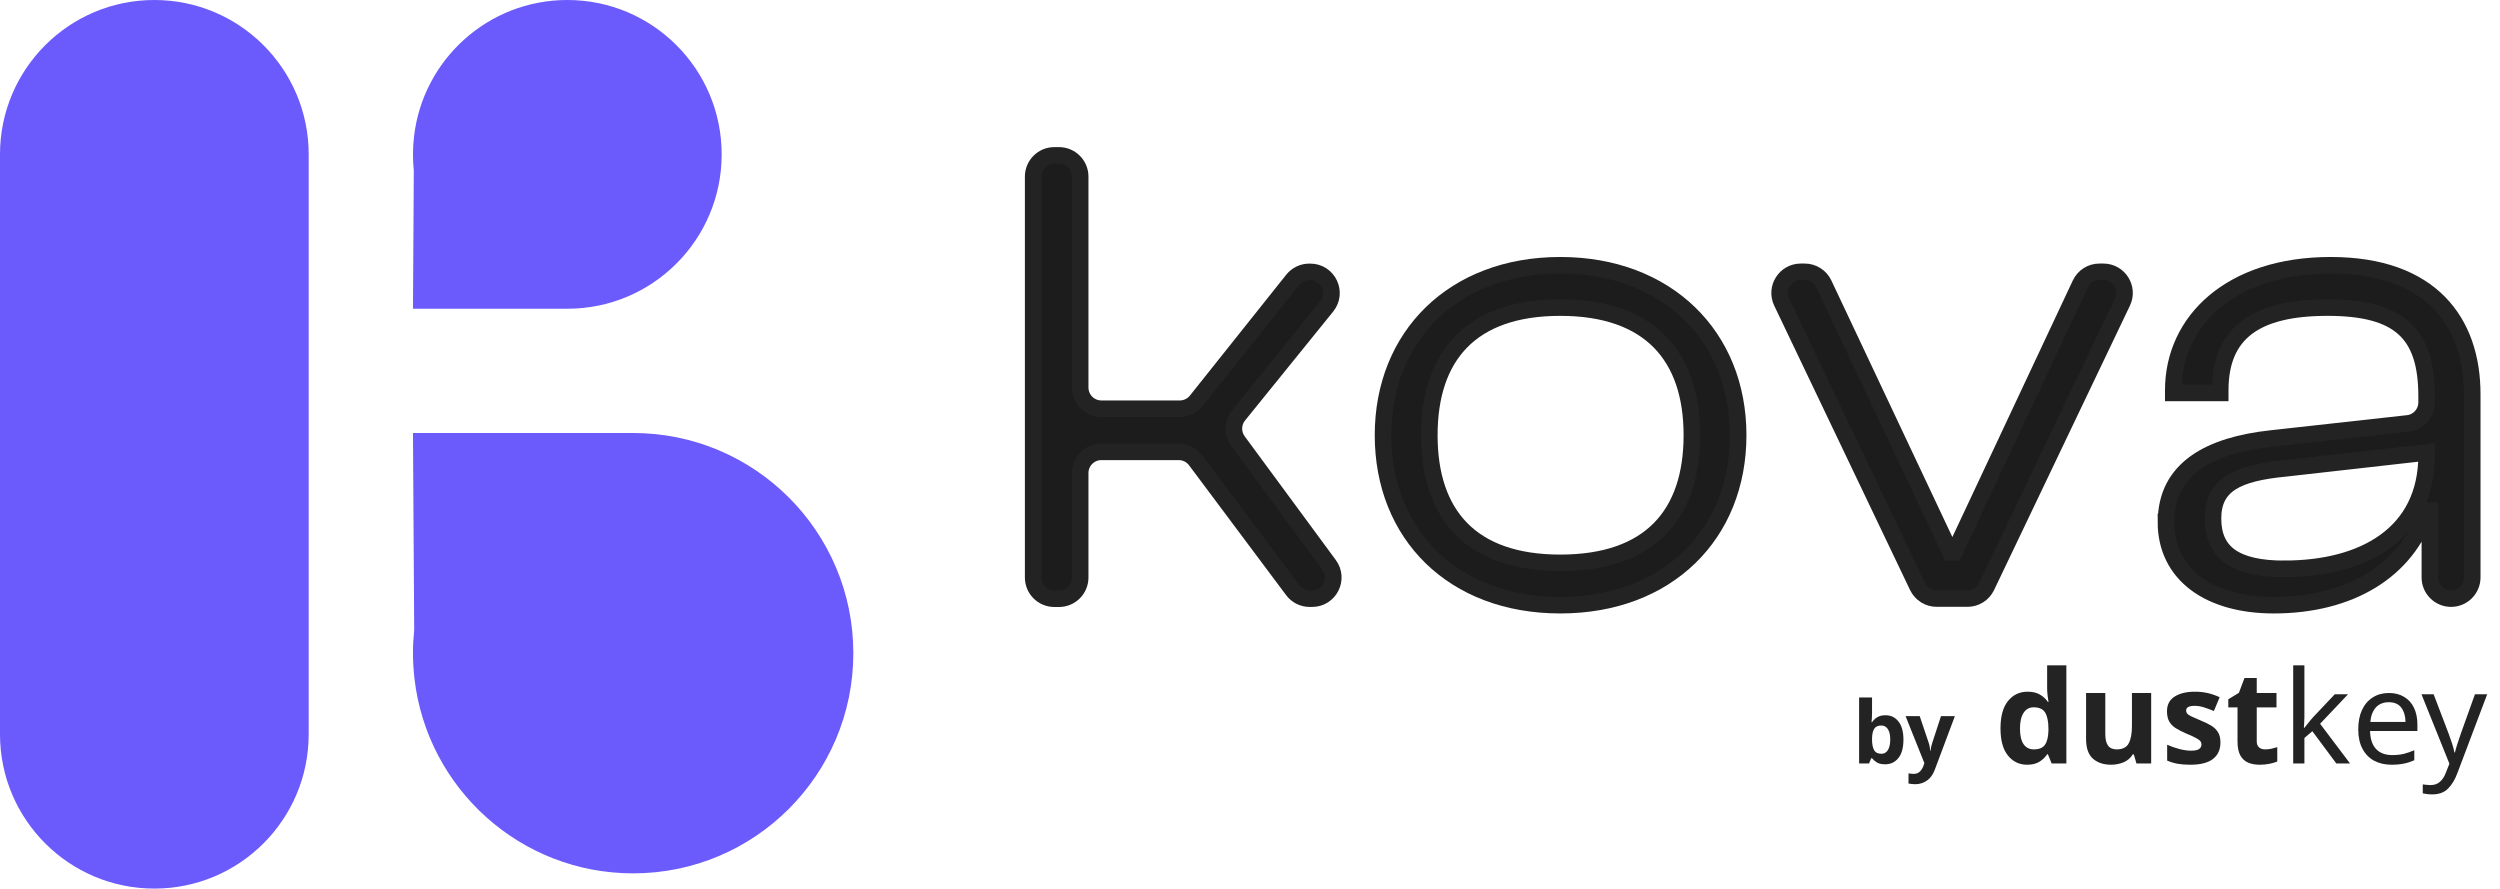
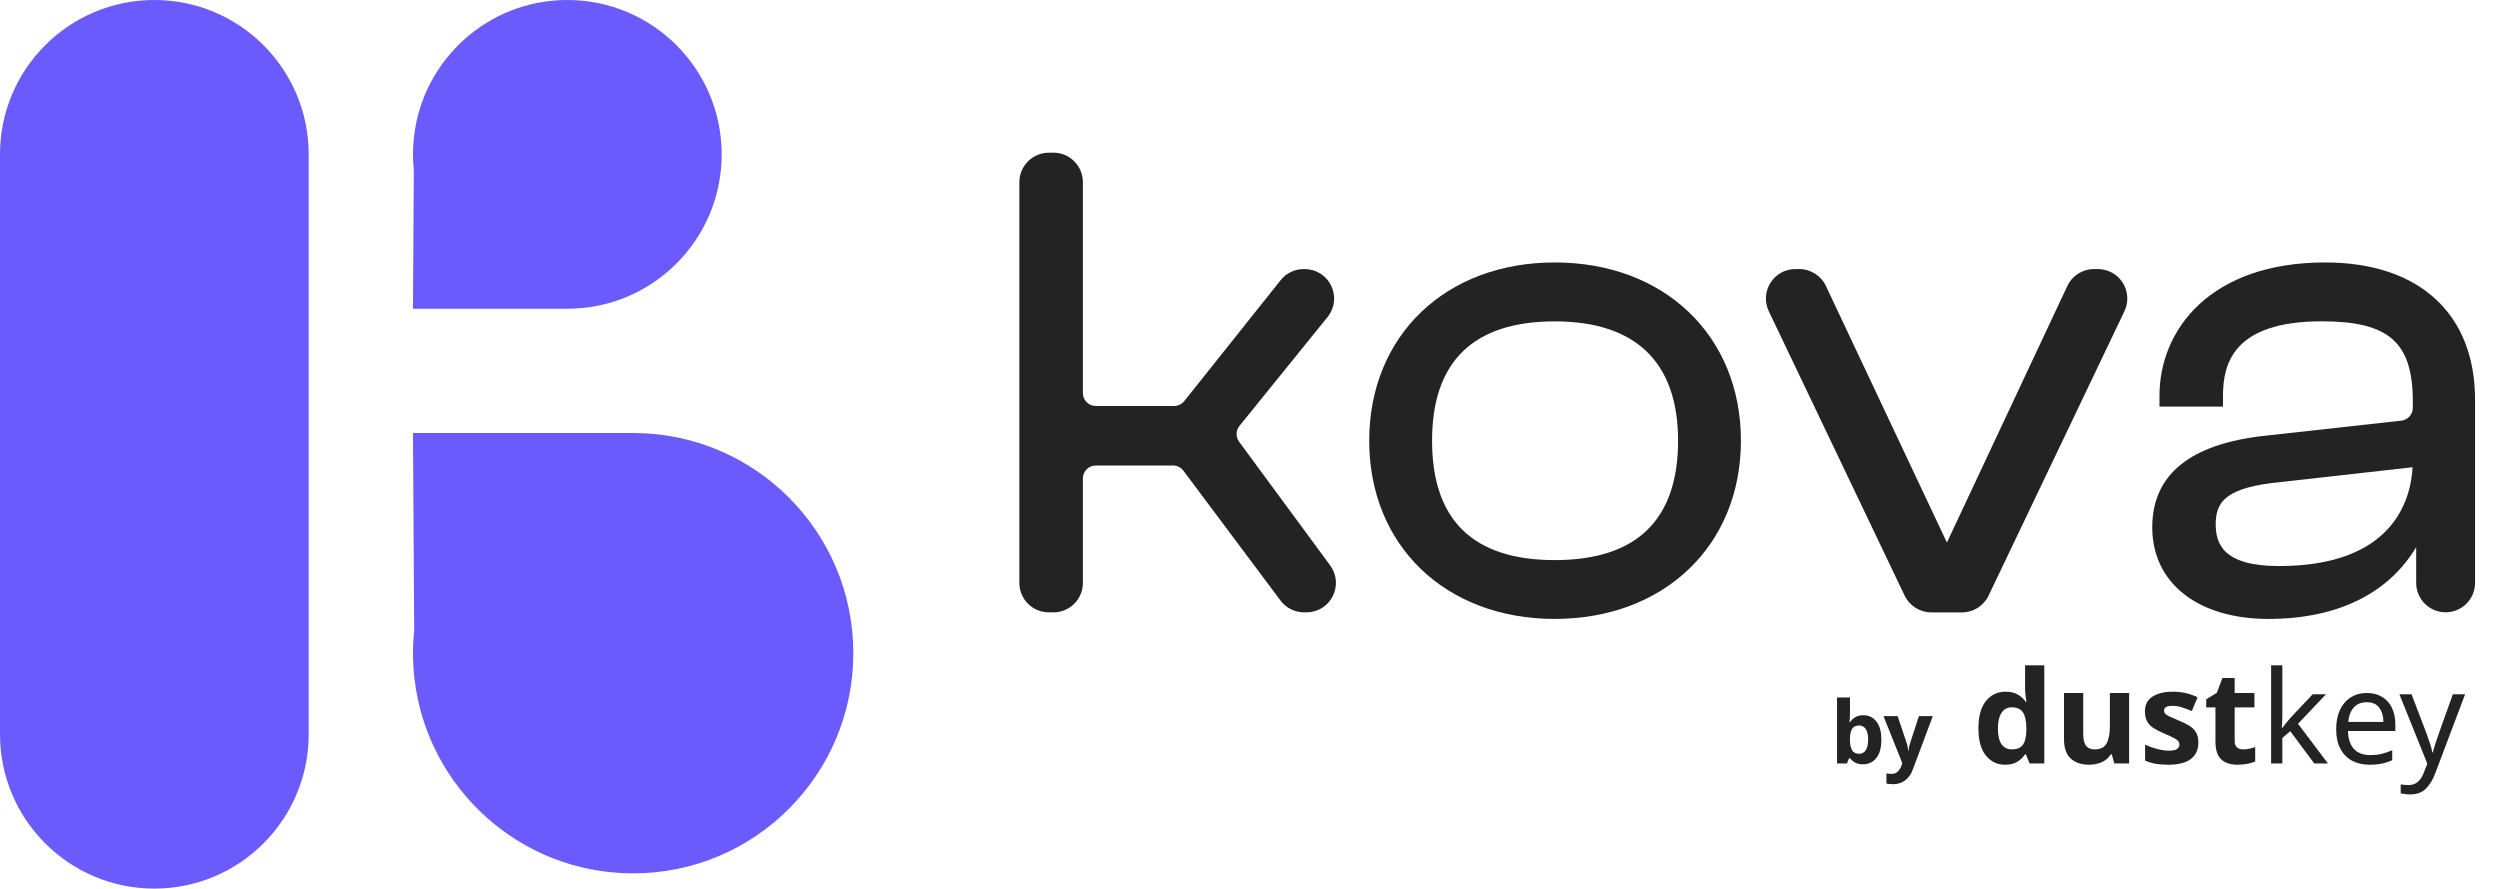
<svg xmlns="http://www.w3.org/2000/svg" id="Capa_1" version="1.1" viewBox="0 0 453.05 161.03">
  <defs>
    <style>
      .st0 {
        fill: #232323;
      }

      .st1 {
        font-family: SpaceGrotesk-Light, 'Space Grotesk';
        font-weight: 300;
      }

      .st1, .st2 {
        font-size: 23.39px;
      }

      .st3 {
        fill: #6b5afc;
      }

      .st4 {
        font-size: 15.72px;
      }

      .st4, .st2 {
        font-family: SpaceGrotesk-Bold, 'Space Grotesk';
        font-weight: 700;
      }
- 
-       .st5 {
-         fill: #1c1c1c;
-         stroke: #232323;
-         stroke-miterlimit: 10;
-         stroke-width: 3px;
-       }
    </style>
  </defs>
  <rect class="st3" x="0" y="0" width="55.94" height="161.03" rx="27.97" ry="27.97" />
  <path class="st3" d="M102.81,0h0C88.46,0,76.63,10.81,75.03,24.74h0c-.12,1.06-.19,2.14-.19,3.23h0c0,.99.05,1.97.15,2.94l-.15,25.04h27.97c15.45,0,27.97-12.52,27.97-27.97h0C130.78,12.52,118.26,0,102.81,0Z" />
  <path class="st3" d="M114.74,158.27h0c-20.48,0-37.34-15.43-39.63-35.29h0c-.17-1.51-.27-3.05-.27-4.61h0c0-1.41.08-2.81.22-4.19l-.22-35.71h39.9c22.04,0,39.9,17.87,39.9,39.9h0c0,22.04-17.87,39.9-39.9,39.9Z" />
  <g>
-     <path class="st5" d="M187.23,104.64V32c0-2.12,1.72-3.84,3.84-3.84h.84c2.12,0,3.84,1.72,3.84,3.84v38.23c0,2.12,1.72,3.84,3.84,3.84h14.21c1.17,0,2.27-.53,3-1.44l17.47-21.92c.73-.91,1.83-1.44,3-1.44h.18c3.23,0,5.01,3.74,2.98,6.25l-15.97,19.74c-1.1,1.36-1.14,3.28-.11,4.69l16.52,22.43c1.86,2.53.06,6.11-3.09,6.11h-.44c-1.21,0-2.35-.57-3.07-1.54l-17.59-23.53c-.72-.97-1.86-1.54-3.07-1.54h-14.02c-2.12,0-3.84,1.72-3.84,3.84v18.94c0,2.12-1.72,3.84-3.84,3.84h-.84c-2.12,0-3.84-1.72-3.84-3.84Z" />
-     <path class="st5" d="M250.63,78.87c0-17.98,12.82-30.8,32.12-30.8s32.24,12.82,32.24,30.8-12.82,30.8-32.24,30.8-32.12-12.82-32.12-30.8ZM306.6,78.87c0-14.26-7.55-23.13-23.85-23.13s-23.73,8.87-23.73,23.13,7.43,23.13,23.73,23.13,23.85-8.75,23.85-23.13Z" />
-     <path class="st5" d="M347.5,106.29l-24.62-51.54c-1.22-2.55.64-5.49,3.46-5.49h.71c1.48,0,2.84.86,3.47,2.2l22.93,48.62h.72l22.82-48.61c.63-1.35,1.98-2.21,3.47-2.21h.71c2.82,0,4.68,2.94,3.46,5.49l-24.62,51.54c-.64,1.33-1.98,2.18-3.46,2.18h-5.59c-1.48,0-2.82-.85-3.46-2.18Z" />
-     <path class="st5" d="M392.53,94.57c0-9.71,8.03-13.9,19.06-15.1l24.75-2.74c1.94-.21,3.41-1.86,3.41-3.81v-1.12c0-11.51-5.03-16.06-17.98-16.06s-19.42,4.55-19.42,14.98v.48h-8.51v-.48c0-12.47,10.31-22.65,28.53-22.65s25.65,10.31,25.65,23.37v33.2c0,2.12-1.72,3.84-3.84,3.84h0c-2.12,0-3.84-1.72-3.84-3.84v-12.11h-.6c-3.48,10.91-13.9,17.14-27.69,17.14-11.63,0-19.54-5.51-19.54-15.1ZM413.98,103.08c14.38,0,25.77-6.35,25.77-20.61v-.48l-25.53,2.88c-8.87.84-13.18,3-13.18,9.11s3.96,9.11,12.94,9.11Z" />
+     <path class="st0" d="M224.55,80.04c-.63-.85-.6-2.03.06-2.85l15.97-19.74c1.31-1.61,1.56-3.78.67-5.65-.89-1.87-2.74-3.04-4.82-3.04h-.18c-1.63,0-3.15.73-4.17,2.01l-17.47,21.92c-.45.56-1.11.88-1.83.88h-14.21c-1.29,0-2.33-1.05-2.33-2.33v-38.23c0-2.94-2.39-5.34-5.33-5.34h-.84c-2.94,0-5.34,2.39-5.34,5.34v72.63c0,2.94,2.39,5.33,5.34,5.33h.84c2.94,0,5.33-2.39,5.33-5.33v-18.94c0-1.29,1.05-2.34,2.33-2.34h14.02c.73,0,1.43.35,1.87.94l17.59,23.53c1,1.34,2.6,2.14,4.27,2.14h.44c2.02,0,3.85-1.12,4.76-2.93.91-1.81.74-3.94-.46-5.57l-16.52-22.43Z" />
+     <path class="st0" d="M281.75,47.56c-19.79,0-33.62,13.28-33.62,32.3s13.83,32.3,33.62,32.3,33.74-13.28,33.74-32.3-13.88-32.3-33.74-32.3ZM304.1,79.87c0,14.35-7.52,21.63-22.35,21.63s-22.23-7.28-22.23-21.63,7.48-21.63,22.23-21.63,22.35,7.48,22.35,21.63Z" />
+     <path class="st0" d="M380.18,48.76h-.71c-2.06,0-3.96,1.2-4.83,3.07l-21.82,46.49-21.93-46.5c-.88-1.86-2.77-3.06-4.83-3.06h-.71c-1.84,0-3.53.93-4.51,2.49-.98,1.56-1.09,3.48-.3,5.15l24.62,51.54c.88,1.84,2.77,3.04,4.81,3.04h5.59c2.04,0,3.93-1.19,4.81-3.04l24.62-51.54c.79-1.66.68-3.59-.3-5.15-.98-1.56-2.67-2.49-4.51-2.49Z" />
+     <path class="st0" d="M421.37,47.56c-20.74,0-30.03,12.13-30.03,24.15v1.98h11.51v-1.98c0-5.79,1.86-13.48,17.92-13.48,12.17,0,16.48,3.81,16.48,14.56v1.12c0,1.19-.89,2.19-2.08,2.32l-24.75,2.74c-13.53,1.47-20.39,7.05-20.39,16.59,0,10.09,8.26,16.6,21.04,16.6s21.85-4.77,26.79-13v6.47c0,2.94,2.39,5.33,5.34,5.33s5.33-2.39,5.33-5.33v-33.2c0-15.57-10.15-24.87-27.15-24.87ZM412.98,102.58c-10.14,0-11.45-4.07-11.45-7.61,0-4.11,1.94-6.68,11.85-7.62l23.83-2.68c-.35,6.21-3.75,17.91-24.23,17.91Z" />
  </g>
-   <text class="st0" transform="translate(335.69 138.35)">
+   <text class="st0" transform="translate(331.69 138.35)">
    <tspan class="st4" x="0" y="0">by</tspan>
    <tspan class="st2" x="19.71" y="0" xml:space="preserve"> dust</tspan>
    <tspan class="st1" x="77.9" y="0">key</tspan>
  </text>
</svg>
